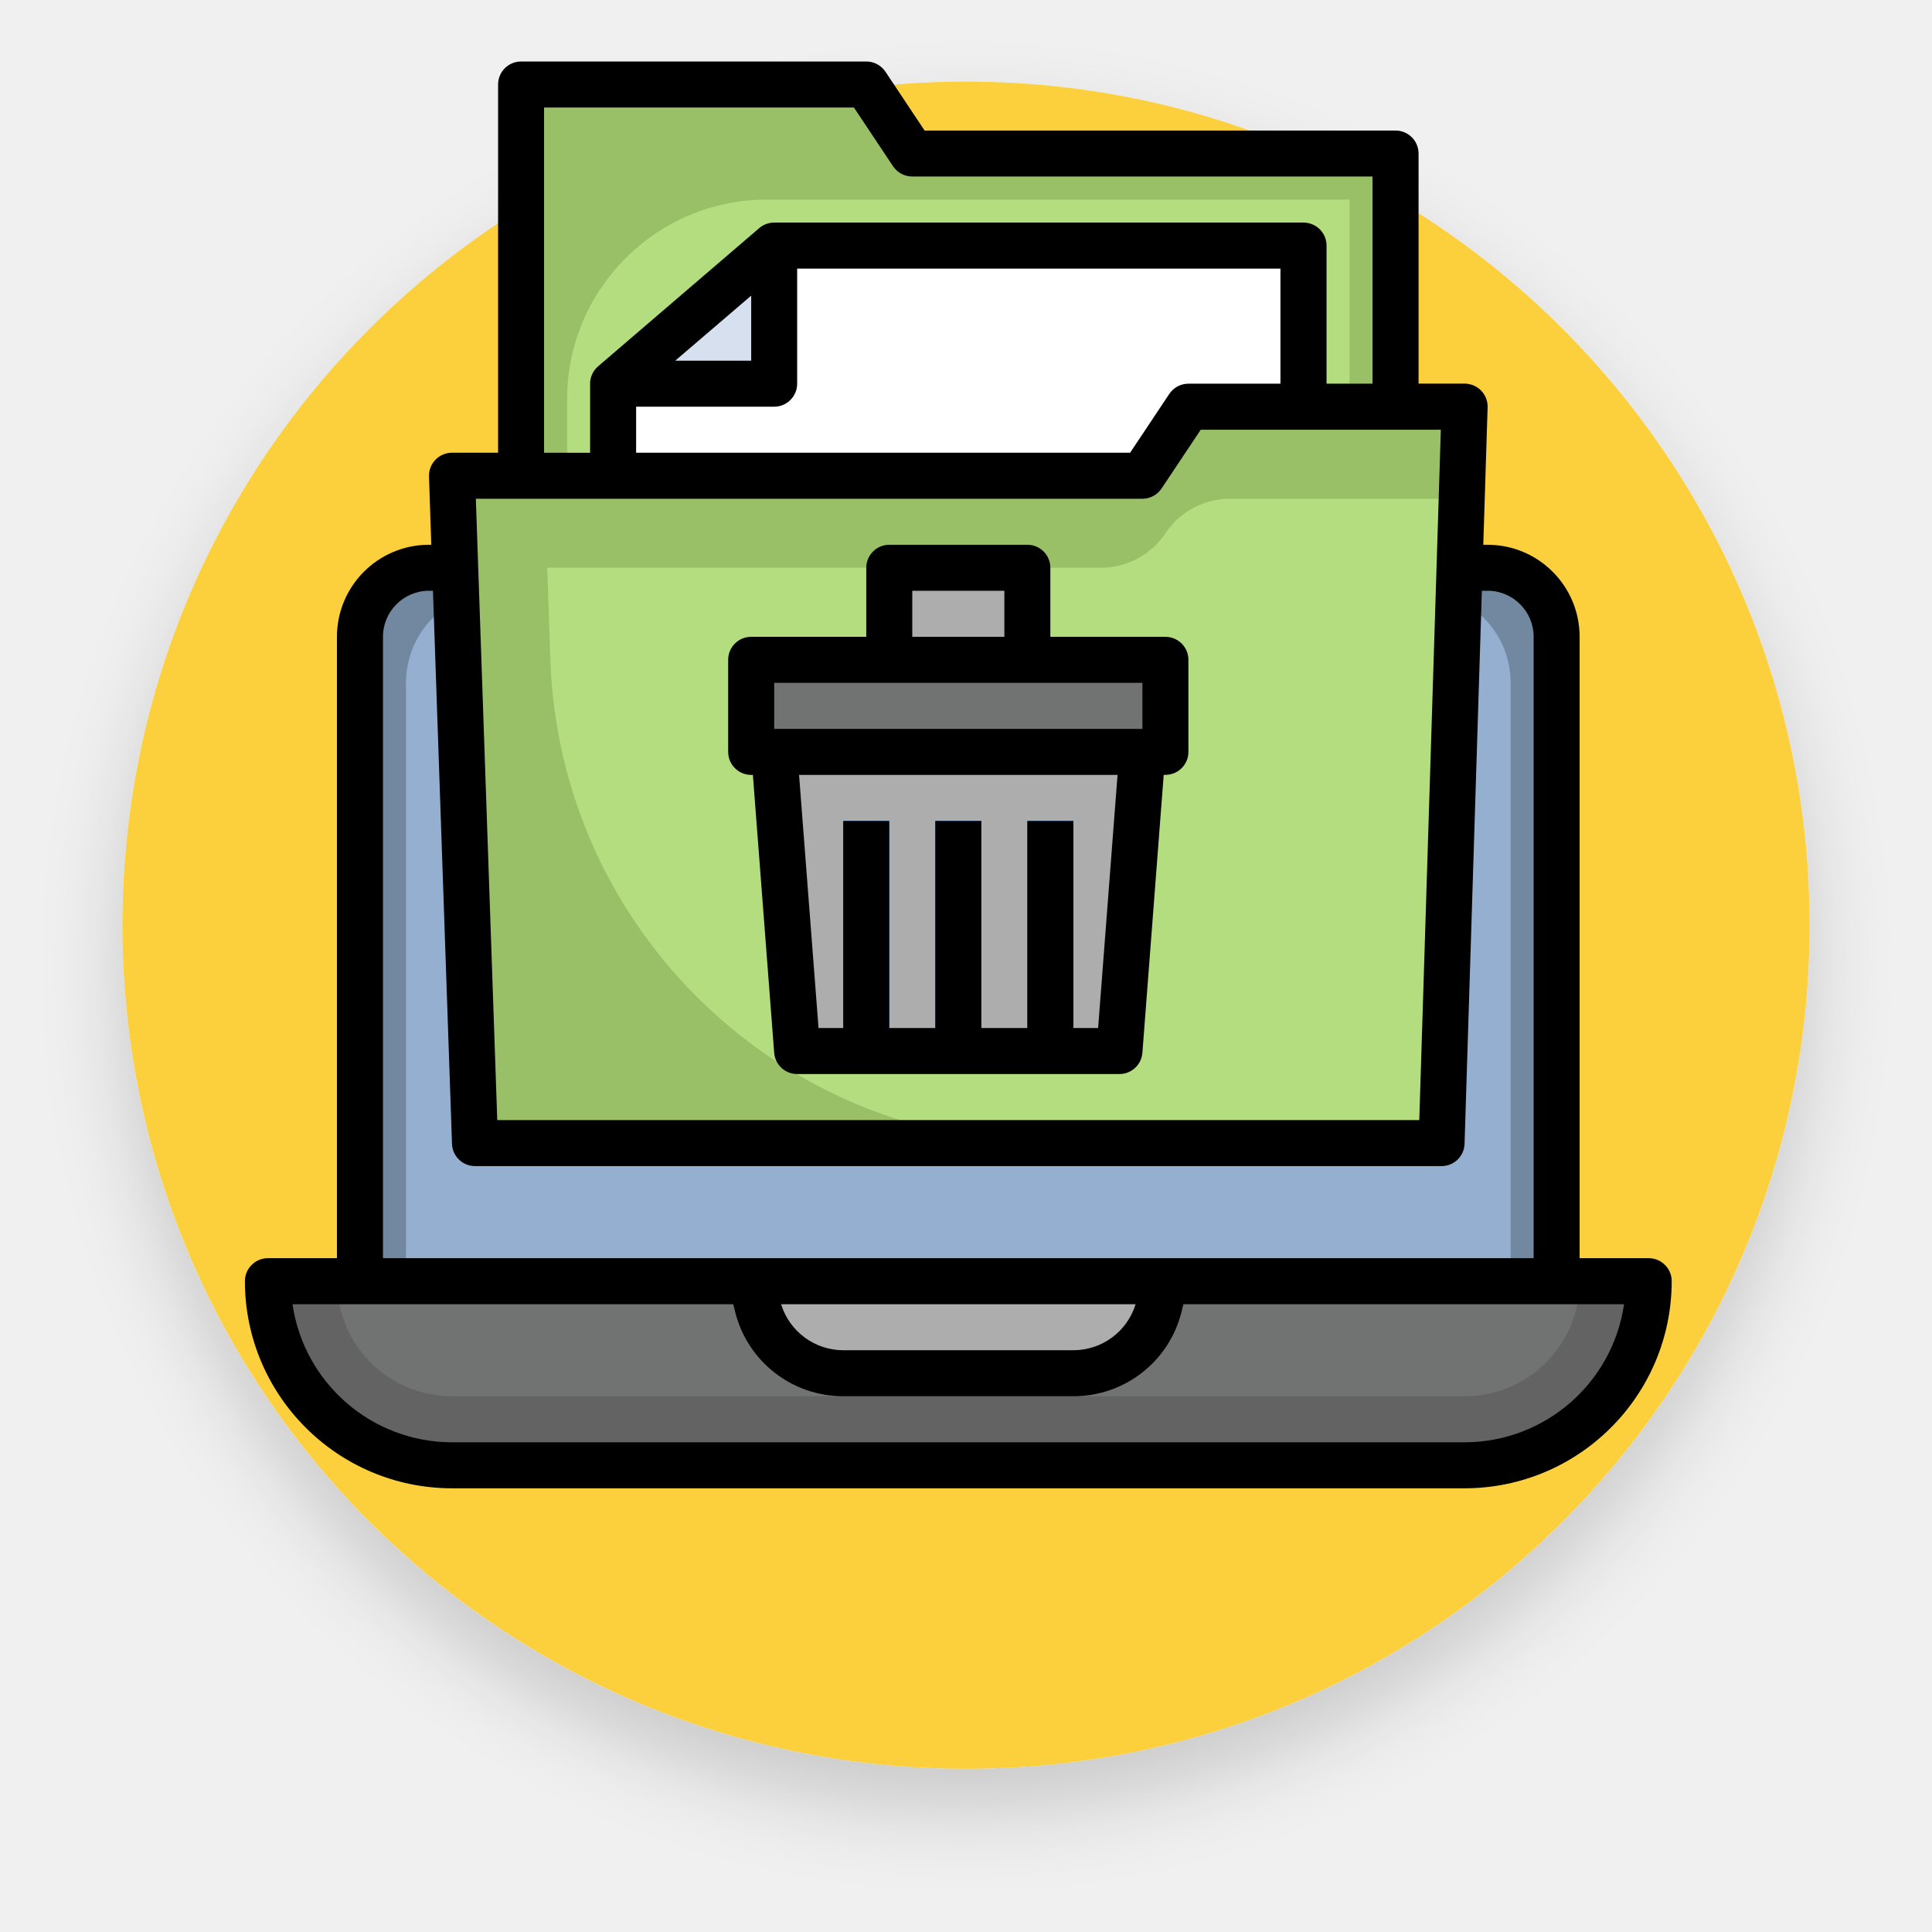
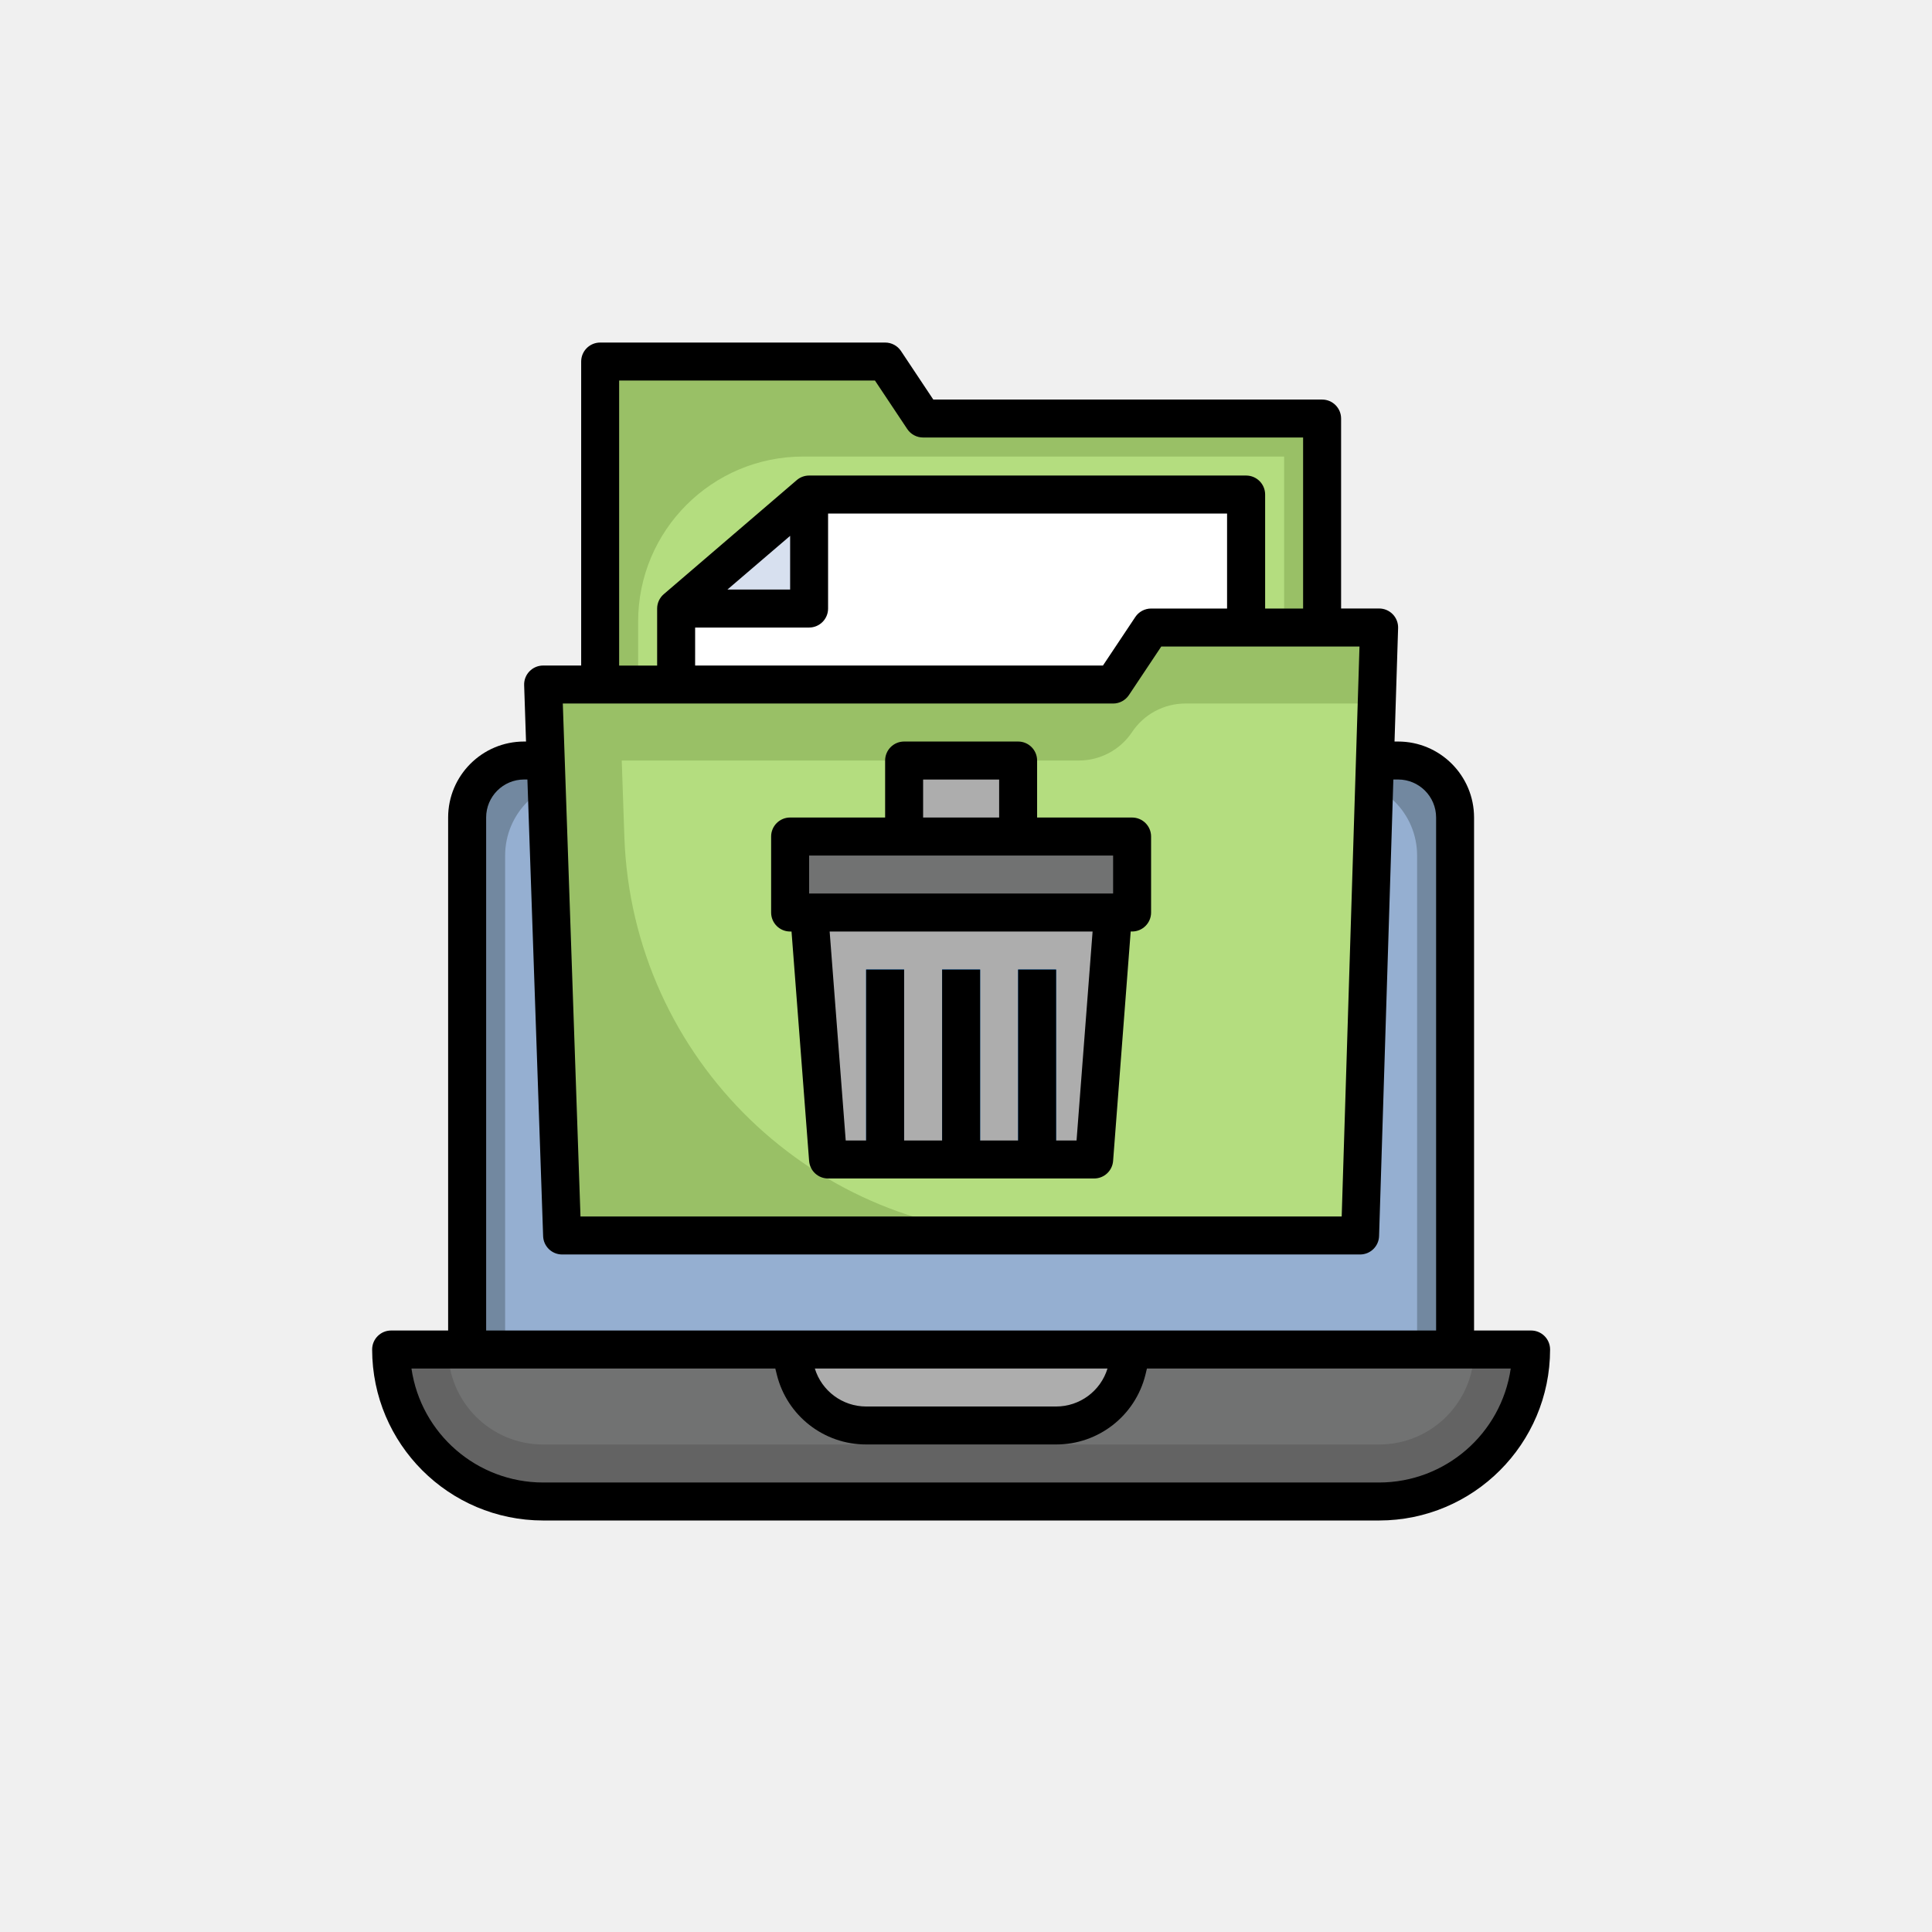
- <svg xmlns="http://www.w3.org/2000/svg" width="142" height="142" viewBox="0 0 142 142">
+ <svg xmlns="http://www.w3.org/2000/svg" width="172" height="172" viewBox="0 0 172 172">
  <defs>
-     <filter id="a" x="0" y="0" width="142" height="142" filterUnits="userSpaceOnUse">
-       <feOffset dy="3" input="SourceAlpha" />
-       <feGaussianBlur stdDeviation="3" result="b" />
-       <feFlood flood-opacity="0.161" />
-       <feComposite operator="in" in2="b" />
-       <feComposite in="SourceGraphic" />
-     </filter>
+     <clipPath id="clip-path">
+       <circle id="Elipse_7760" data-name="Elipse 7760" cx="86" cy="86" r="86" transform="translate(233 3585)" fill="none" stroke="#707070" stroke-width="1" />
+     </clipPath>
  </defs>
-   <g transform="translate(-887 -3251.48)">
-     <g transform="matrix(1, 0, 0, 1, 887, 3251.48)" filter="url(#a)">
-       <path d="M62,0A62,62,0,1,1,0,62,62,62,0,0,1,62,0Z" transform="translate(9 6)" fill="#fcd03e" />
-     </g>
-     <g transform="translate(905 3256)">
-       <path d="M13,34.137V2H38.372l3.383,5.074h35.52V34.137Z" transform="translate(7.297 -0.309)" fill="#99c066" />
-       <path d="M29.694,7H72.509V30.68H15V21.694A14.694,14.694,0,0,1,29.694,7Z" transform="translate(8.68 3.149)" fill="#b4dd7f" />
-       <path d="M17,27.606V19.149L28.84,9h38.9V27.606Z" transform="translate(10.063 4.531)" fill="#fff" />
-       <path d="M93.955,75.435V28.074A5.074,5.074,0,0,0,88.88,23H11.074A5.074,5.074,0,0,0,6,28.074v47.36Z" transform="translate(2.457 14.212)" fill="#7288a0" />
-       <path d="M89.189,76.435H8V30.766A6.766,6.766,0,0,1,14.766,24H82.423a6.766,6.766,0,0,1,6.766,6.766Z" transform="translate(3.84 14.903)" fill="#95afd1" />
-       <path d="M2,54H103.486A13.531,13.531,0,0,1,89.955,67.531H15.531A13.531,13.531,0,0,1,2,54Z" transform="translate(-0.309 35.646)" fill="#636363" />
-       <path d="M13.457,62.457H87.88A8.457,8.457,0,0,0,96.338,54H5A8.457,8.457,0,0,0,13.457,62.457Z" transform="translate(1.766 35.646)" fill="#717272" />
-       <path d="M47.212,70.126h35.52L84.423,16h-20.3l-3.383,5.074H10l1.691,49.052Z" transform="translate(5.223 9.372)" fill="#99c066" />
-       <path d="M17,19.149H28.84V9Z" transform="translate(10.063 4.531)" fill="#d7e0ef" />
-       <path d="M53.446,54l-.46,1.844a6.5,6.5,0,0,1-6.306,4.922H29.766a6.5,6.5,0,0,1-6.306-4.922L23,54Z" transform="translate(14.212 35.646)" fill="#adadad" />
-       <path d="M59.573,22.537a5.7,5.7,0,0,1-4.736,2.537h-40.7l.233,6.788a36.767,36.767,0,0,0,36.745,35.5H79.871L81.351,20H64.309a5.7,5.7,0,0,0-4.736,2.537Z" transform="translate(8.084 12.137)" fill="#b4dd7f" />
-       <path d="M23,27H53.446v6.766H23Z" transform="translate(14.212 16.977)" fill="#717272" />
-       <path d="M51.063,31,49.372,52.989H25.691L24,31Z" transform="translate(14.903 19.743)" fill="#adadad" />
-       <g transform="translate(43.977 55.817)">
-         <path d="M31,34h3.383V50.913H31Z" transform="translate(-24.234 -34)" fill="#0380f2" />
-         <path d="M27,34h3.383V50.914H27Z" transform="translate(-27 -33.999)" fill="#0380f2" />
-         <path d="M35,34h3.383V50.913H35Z" transform="translate(-21.469 -34)" fill="#0380f2" />
+   <g id="Enmascarar_grupo_927502" data-name="Enmascarar grupo 927502" transform="translate(-233 -3585)" clip-path="url(#clip-path)">
+     <g id="borrar_1_" data-name="borrar (1)" transform="translate(266.131 3615.496)">
+       <path id="Trazado_631827" data-name="Trazado 631827" d="M13,34.137V2H38.372l3.383,5.074h35.52V34.137Z" transform="translate(7.297 -0.309)" fill="#99c066" />
+       <path id="Trazado_631828" data-name="Trazado 631828" d="M29.694,7H72.509V30.68H15V21.694A14.694,14.694,0,0,1,29.694,7Z" transform="translate(8.68 3.149)" fill="#b4dd7f" />
+       <path id="Trazado_631829" data-name="Trazado 631829" d="M17,27.606V19.149L28.84,9h38.9V27.606Z" transform="translate(10.063 4.531)" fill="#fff" />
+       <path id="Trazado_631830" data-name="Trazado 631830" d="M93.955,75.435V28.074A5.074,5.074,0,0,0,88.88,23H11.074A5.074,5.074,0,0,0,6,28.074v47.36Z" transform="translate(2.457 14.212)" fill="#7288a0" />
+       <path id="Trazado_631831" data-name="Trazado 631831" d="M89.189,76.435H8V30.766A6.766,6.766,0,0,1,14.766,24H82.423a6.766,6.766,0,0,1,6.766,6.766Z" transform="translate(3.84 14.903)" fill="#95afd1" />
+       <path id="Trazado_631832" data-name="Trazado 631832" d="M2,54H103.486A13.531,13.531,0,0,1,89.955,67.531H15.531A13.531,13.531,0,0,1,2,54Z" transform="translate(-0.309 35.646)" fill="#636363" />
+       <path id="Trazado_631833" data-name="Trazado 631833" d="M13.457,62.457H87.88A8.457,8.457,0,0,0,96.338,54H5A8.457,8.457,0,0,0,13.457,62.457Z" transform="translate(1.766 35.646)" fill="#717272" />
+       <path id="Trazado_631834" data-name="Trazado 631834" d="M47.212,70.126h35.52L84.423,16h-20.3l-3.383,5.074H10l1.691,49.052Z" transform="translate(5.223 9.372)" fill="#99c066" />
+       <path id="Trazado_631835" data-name="Trazado 631835" d="M17,19.149H28.84V9Z" transform="translate(10.063 4.531)" fill="#d7e0ef" />
+       <path id="Trazado_631836" data-name="Trazado 631836" d="M53.446,54l-.46,1.844a6.5,6.5,0,0,1-6.306,4.922H29.766a6.5,6.5,0,0,1-6.306-4.922L23,54Z" transform="translate(14.212 35.646)" fill="#adadad" />
+       <path id="Trazado_631837" data-name="Trazado 631837" d="M59.573,22.537a5.7,5.7,0,0,1-4.736,2.537h-40.7l.233,6.788a36.767,36.767,0,0,0,36.745,35.5H79.871L81.351,20H64.309a5.7,5.7,0,0,0-4.736,2.537Z" transform="translate(8.084 12.137)" fill="#b4dd7f" />
+       <path id="Trazado_631838" data-name="Trazado 631838" d="M23,27H53.446v6.766H23Z" transform="translate(14.212 16.977)" fill="#717272" />
+       <path id="Trazado_631839" data-name="Trazado 631839" d="M51.063,31,49.372,52.989H25.691L24,31Z" transform="translate(14.903 19.743)" fill="#adadad" />
+       <g id="Grupo_927599" data-name="Grupo 927599" transform="translate(43.977 55.817)">
+         <path id="Trazado_631840" data-name="Trazado 631840" d="M31,34h3.383V50.913H31Z" transform="translate(-24.234 -34)" fill="#0380f2" />
+         <path id="Trazado_631841" data-name="Trazado 631841" d="M27,34h3.383V50.914H27Z" transform="translate(-27 -33.999)" fill="#0380f2" />
+         <path id="Trazado_631842" data-name="Trazado 631842" d="M35,34h3.383V50.913H35Z" transform="translate(-21.469 -34)" fill="#0380f2" />
      </g>
-       <path d="M29,23H39.149v6.766H29Z" transform="translate(18.36 14.212)" fill="#adadad" />
-       <path d="M104.178,88.955H99.1V43.286a6.766,6.766,0,0,0-6.766-6.766H92.02l.318-10.1a1.691,1.691,0,0,0-1.691-1.744H87.263V7.766a1.691,1.691,0,0,0-1.691-1.691H50.957L48.081,1.753A1.691,1.691,0,0,0,46.669,1H21.3a1.691,1.691,0,0,0-1.691,1.691V29.754H16.223a1.691,1.691,0,0,0-1.691,1.751L14.7,36.52h-.169a6.766,6.766,0,0,0-6.766,6.766V88.955H2.691A1.691,1.691,0,0,0,1,90.646a15.24,15.24,0,0,0,15.223,15.223H90.646a15.24,15.24,0,0,0,15.223-15.223,1.691,1.691,0,0,0-1.691-1.691ZM22.989,4.383H45.764L48.639,8.7a1.691,1.691,0,0,0,1.412.753H83.88V24.68H80.5V14.531a1.691,1.691,0,0,0-1.691-1.691H39.9a1.681,1.681,0,0,0-1.1.408L26.964,23.4a1.691,1.691,0,0,0-.592,1.284v5.074H22.989Zm6.766,21.989H39.9a1.691,1.691,0,0,0,1.691-1.691V16.223h35.52V24.68H70.349a1.692,1.692,0,0,0-1.407.753l-2.88,4.321H29.754Zm2.875-3.383,5.582-4.78v4.78ZM66.966,33.137a1.692,1.692,0,0,0,1.407-.753l2.88-4.321H88.9L87.316,78.806H19.548L17.974,33.137ZM11.149,43.286A3.383,3.383,0,0,1,14.531,39.9h.291l1.4,40.654a1.691,1.691,0,0,0,1.691,1.632h71.04a1.691,1.691,0,0,0,1.691-1.639L91.915,39.9h.423a3.383,3.383,0,0,1,3.383,3.383V88.955H11.149ZM66.467,92.338a4.788,4.788,0,0,1-4.575,3.383H44.977a4.788,4.788,0,0,1-4.567-3.383Zm24.179,10.149H16.223A11.859,11.859,0,0,1,4.5,92.338H36.892l.14.562a8.175,8.175,0,0,0,7.945,6.2H61.892a8.175,8.175,0,0,0,7.95-6.2l.135-.562h32.389a11.859,11.859,0,0,1-11.72,10.149Z" transform="translate(-1 -1)" />
-       <path d="M23.691,38.914h.125l1.566,20.427A1.691,1.691,0,0,0,27.074,60.9h23.68a1.691,1.691,0,0,0,1.691-1.561l1.566-20.427h.125a1.691,1.691,0,0,0,1.691-1.691V30.457a1.691,1.691,0,0,0-1.691-1.691H45.68V23.691A1.691,1.691,0,0,0,43.989,22H33.84a1.691,1.691,0,0,0-1.691,1.691v5.074H23.691A1.691,1.691,0,0,0,22,30.457v6.766A1.691,1.691,0,0,0,23.691,38.914Zm25.5,18.606H47.372V42.3H43.989V57.52H40.606V42.3H37.223V57.52H33.84V42.3H30.457V57.52H28.641L27.21,38.914H50.619ZM35.531,25.383H42.3v3.383H35.531ZM25.383,32.149H52.446v3.383H25.383Z" transform="translate(13.52 13.52)" />
+       <path id="Trazado_631843" data-name="Trazado 631843" d="M29,23H39.149v6.766H29Z" transform="translate(18.36 14.212)" fill="#adadad" />
+       <path id="Trazado_631844" data-name="Trazado 631844" d="M104.178,88.955H99.1V43.286a6.766,6.766,0,0,0-6.766-6.766H92.02l.318-10.1a1.691,1.691,0,0,0-1.691-1.744H87.263V7.766a1.691,1.691,0,0,0-1.691-1.691H50.957L48.081,1.753A1.691,1.691,0,0,0,46.669,1H21.3a1.691,1.691,0,0,0-1.691,1.691V29.754H16.223a1.691,1.691,0,0,0-1.691,1.751L14.7,36.52h-.169a6.766,6.766,0,0,0-6.766,6.766V88.955H2.691A1.691,1.691,0,0,0,1,90.646a15.24,15.24,0,0,0,15.223,15.223H90.646a15.24,15.24,0,0,0,15.223-15.223,1.691,1.691,0,0,0-1.691-1.691ZM22.989,4.383H45.764L48.639,8.7a1.691,1.691,0,0,0,1.412.753H83.88V24.68H80.5V14.531a1.691,1.691,0,0,0-1.691-1.691H39.9a1.681,1.681,0,0,0-1.1.408L26.964,23.4a1.691,1.691,0,0,0-.592,1.284v5.074H22.989Zm6.766,21.989H39.9a1.691,1.691,0,0,0,1.691-1.691V16.223h35.52V24.68H70.349a1.692,1.692,0,0,0-1.407.753l-2.88,4.321H29.754Zm2.875-3.383,5.582-4.78v4.78ZM66.966,33.137a1.692,1.692,0,0,0,1.407-.753l2.88-4.321H88.9L87.316,78.806H19.548L17.974,33.137ZM11.149,43.286A3.383,3.383,0,0,1,14.531,39.9h.291l1.4,40.654a1.691,1.691,0,0,0,1.691,1.632h71.04a1.691,1.691,0,0,0,1.691-1.639L91.915,39.9h.423a3.383,3.383,0,0,1,3.383,3.383V88.955H11.149ZM66.467,92.338a4.788,4.788,0,0,1-4.575,3.383H44.977a4.788,4.788,0,0,1-4.567-3.383Zm24.179,10.149H16.223A11.859,11.859,0,0,1,4.5,92.338H36.892l.14.562a8.175,8.175,0,0,0,7.945,6.2H61.892a8.175,8.175,0,0,0,7.95-6.2l.135-.562h32.389a11.859,11.859,0,0,1-11.72,10.149Z" transform="translate(-1 -1)" />
+       <path id="Trazado_631845" data-name="Trazado 631845" d="M23.691,38.914h.125l1.566,20.427A1.691,1.691,0,0,0,27.074,60.9h23.68a1.691,1.691,0,0,0,1.691-1.561l1.566-20.427h.125a1.691,1.691,0,0,0,1.691-1.691V30.457a1.691,1.691,0,0,0-1.691-1.691H45.68V23.691A1.691,1.691,0,0,0,43.989,22H33.84a1.691,1.691,0,0,0-1.691,1.691v5.074H23.691A1.691,1.691,0,0,0,22,30.457v6.766A1.691,1.691,0,0,0,23.691,38.914Zm25.5,18.606H47.372V42.3H43.989V57.52H40.606V42.3H37.223V57.52H33.84V42.3H30.457V57.52H28.641L27.21,38.914H50.619ZM35.531,25.383H42.3v3.383H35.531ZM25.383,32.149H52.446v3.383H25.383Z" transform="translate(13.52 13.52)" />
    </g>
  </g>
</svg>
